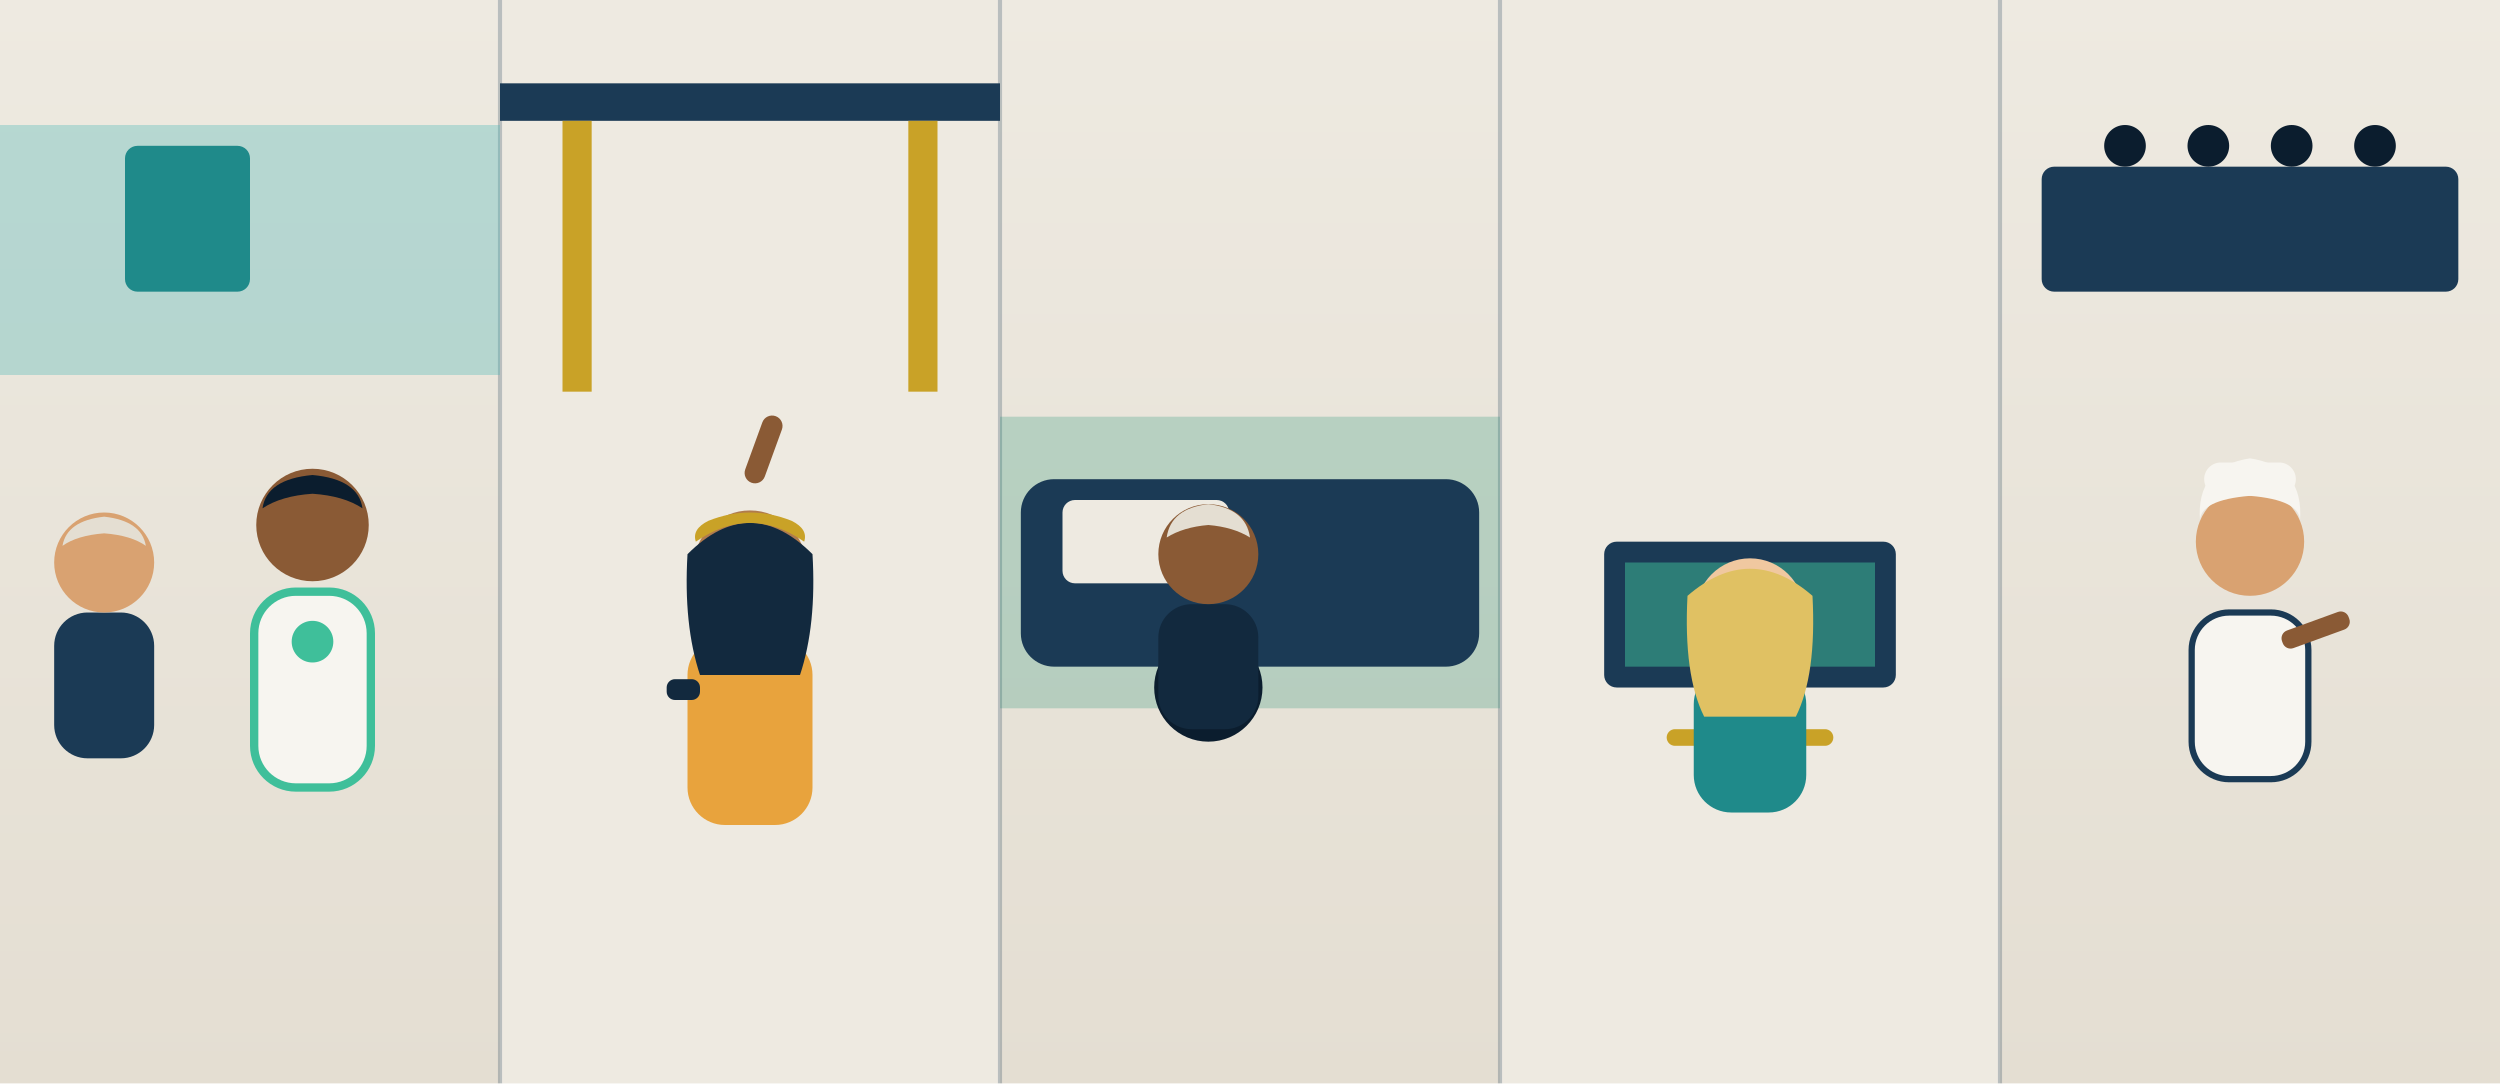
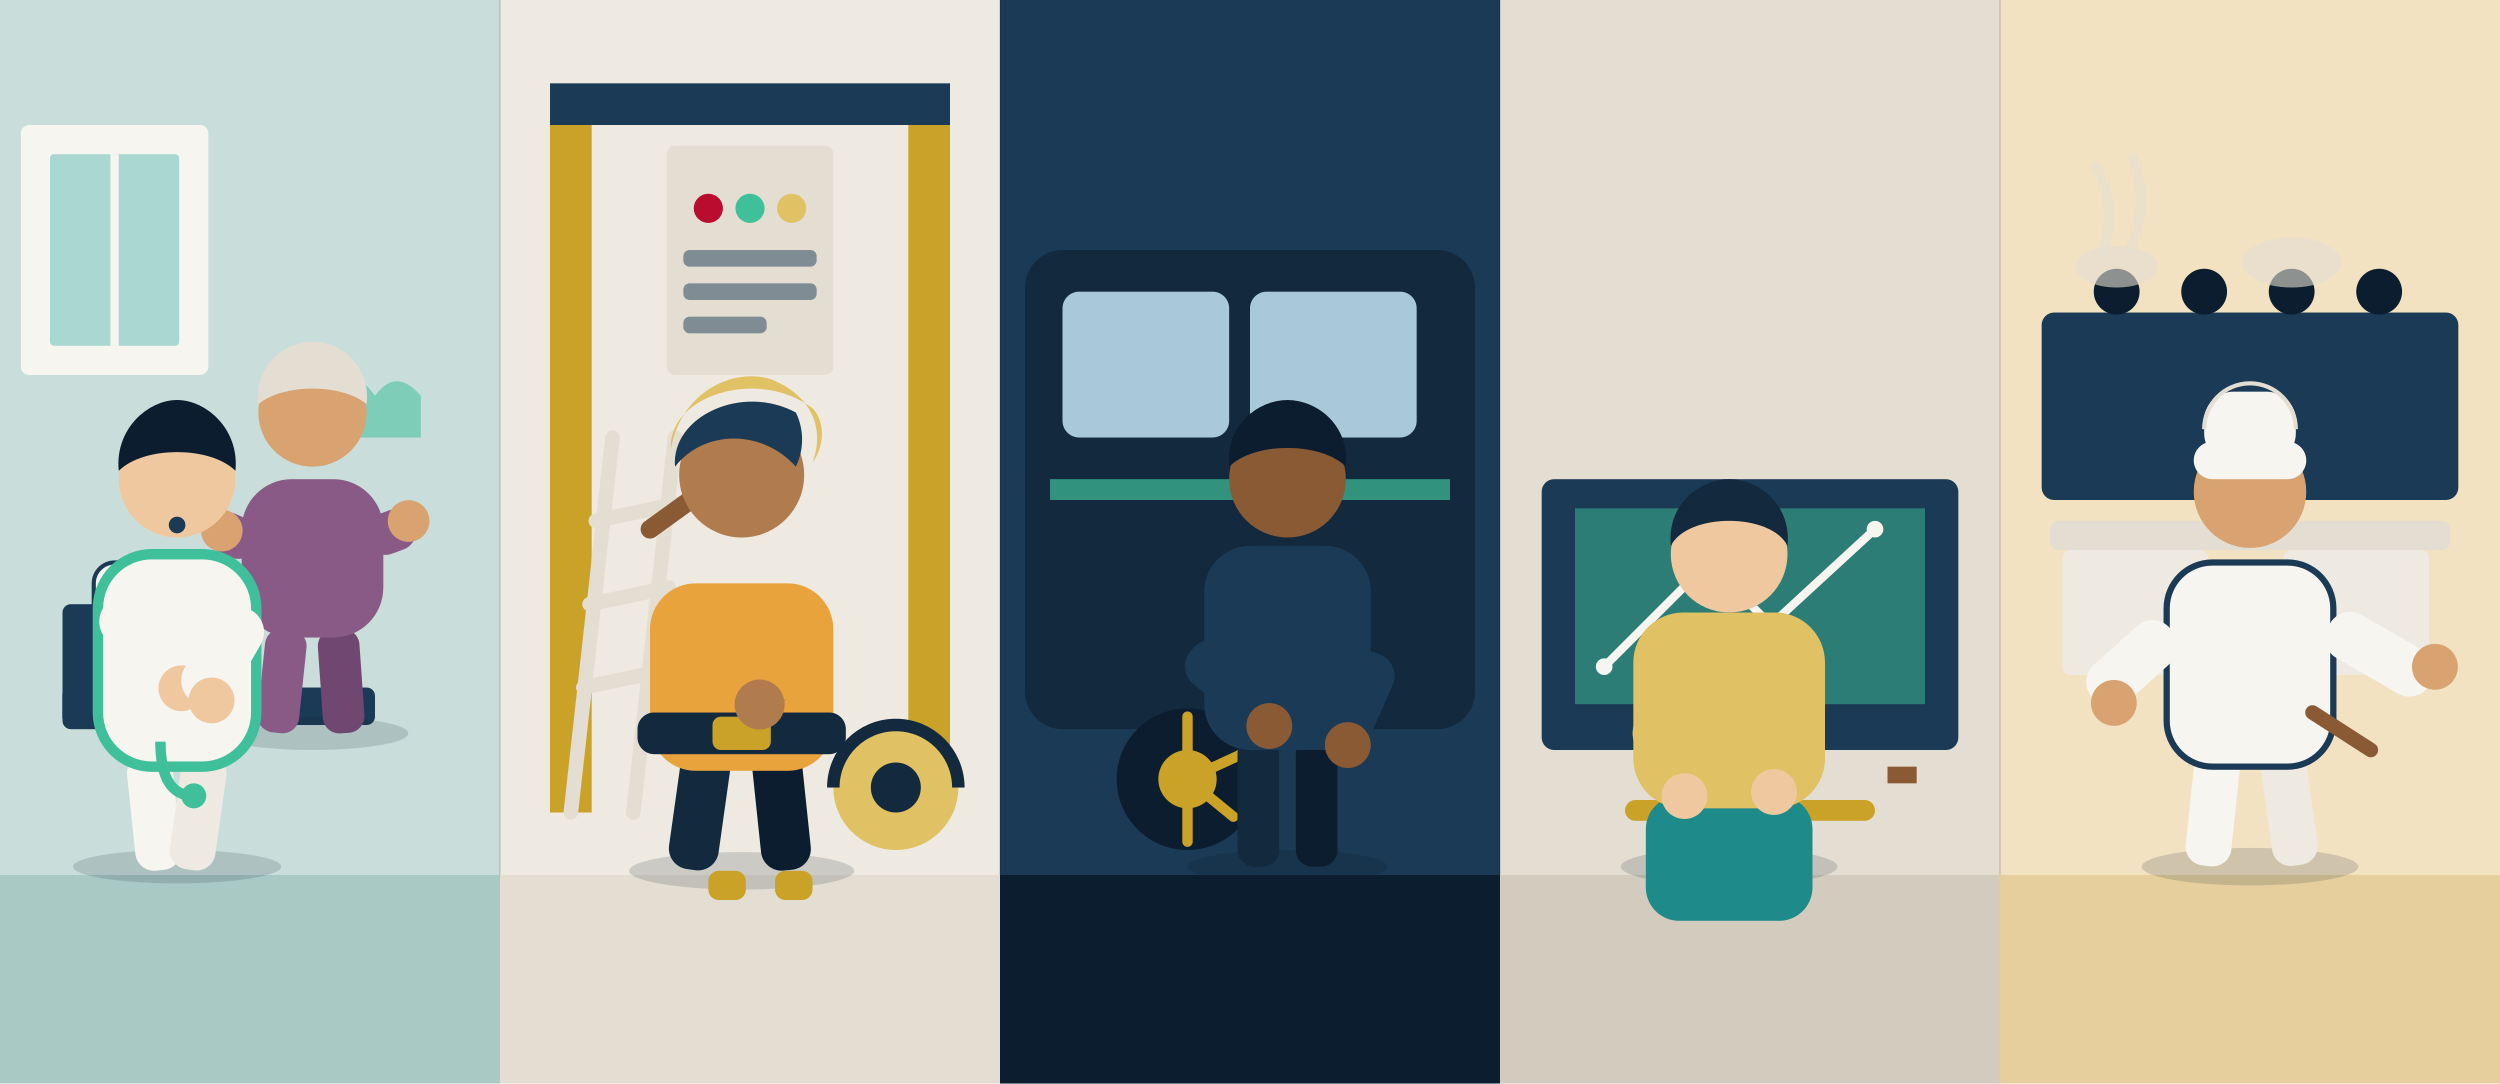
- <svg xmlns="http://www.w3.org/2000/svg" viewBox="0 0 1200 520" role="img" aria-label="Five scenes of work in Norway: a nurse caring for an elder in a care home, a woman in a hijab wiring a site as an electrician, a bus driver at the wheel, an engineer at a screen, and a chef in a kitchen. Mixed genders and backgrounds, all competent and busy.">
+ <svg xmlns="http://www.w3.org/2000/svg" viewBox="0 0 1200 520" role="img" aria-label="Five scenes of skilled work in Norway: a nurse caring for an elder in a care home, a woman in a hijab and hard hat working as an electrician, a bus driver at the wheel, an engineer at a desk, and a chef at the pass. Mixed genders and backgrounds, all competent and busy.">
  <defs>
-     <linearGradient id="panelLight" x1="0" y1="0" x2="0" y2="1">
+     <linearGradient id="wkSky" x1="0" y1="0" x2="0" y2="1">
      <stop offset="0" stop-color="#eeeae1" />
-       <stop offset="1" stop-color="#e4ded2" />
+       <stop offset="1" stop-color="#f7f5f0" />
    </linearGradient>
  </defs>
-   <rect x="0" y="0" width="1200" height="520" fill="#f7f5f0" />
-   <rect x="0" y="0" width="240" height="520" fill="url(#panelLight)" />
+   <rect x="0" y="0" width="1200" height="520" fill="url(#wkSky)" />
+   <rect x="0" y="0" width="240" height="520" fill="#c9dedb" />
  <rect x="240" y="0" width="240" height="520" fill="#eeeae1" />
-   <rect x="480" y="0" width="240" height="520" fill="url(#panelLight)" />
-   <rect x="720" y="0" width="240" height="520" fill="#eeeae1" />
-   <rect x="960" y="0" width="240" height="520" fill="url(#panelLight)" />
-   <g stroke="#1b3a55" stroke-width="2" opacity="0.25">
+   <rect x="480" y="0" width="240" height="520" fill="#1b3a55" />
+   <rect x="720" y="0" width="240" height="520" fill="#e4ded2" />
+   <rect x="960" y="0" width="240" height="520" fill="#f3e2c2" />
+   <g stroke="#0b1d2e" stroke-width="1" opacity="0.12">
    <line x1="240" y1="0" x2="240" y2="520" />
    <line x1="480" y1="0" x2="480" y2="520" />
    <line x1="720" y1="0" x2="720" y2="520" />
    <line x1="960" y1="0" x2="960" y2="520" />
  </g>
-   <g transform="translate(120,0)">
-     <rect x="-120" y="60" width="240" height="120" fill="#4fb8b8" opacity="0.35" />
-     <rect x="-60" y="70" width="60" height="70" rx="6" fill="#1f8a8a" />
-     <g transform="translate(-70,300)">
-       <rect x="-24" y="-6" width="48" height="70" rx="16" fill="#1b3a55" />
-       <circle cx="0" cy="-30" r="24" fill="#d9a271" />
-       <path d="M-20 -38 Q-18 -50 0 -52 Q18 -50 20 -38 Q13 -43 0 -44 Q-13 -43 -20 -38Z" fill="#e4ded2" />
-     </g>
-     <g transform="translate(30,300)">
-       <rect x="-28" y="-16" width="56" height="94" rx="20" fill="#f7f5f0" />
-       <rect x="-28" y="-16" width="56" height="94" rx="20" fill="none" stroke="#3fbf9a" stroke-width="4" />
-       <circle cx="0" cy="-48" r="27" fill="#8a5a35" />
-       <path d="M-24 -56 Q-22 -70 0 -72 Q22 -70 24 -56 Q15 -62 0 -63 Q-15 -62 -24 -56Z" fill="#0b1d2e" />
-       <circle cx="0" cy="8" r="10" fill="#3fbf9a" />
+   <rect x="0" y="420" width="240" height="100" fill="#a9c9c4" />
+   <rect x="240" y="420" width="240" height="100" fill="#e4ded2" />
+   <rect x="480" y="420" width="240" height="100" fill="#0b1d2e" />
+   <rect x="720" y="420" width="240" height="100" fill="#d3ccbe" />
+   <rect x="960" y="420" width="240" height="100" fill="#e6cf9c" />
+   <g>
+     <rect x="10" y="60" width="90" height="120" rx="4" fill="#f7f5f0" />
+     <rect x="24" y="74" width="62" height="92" rx="2" fill="#a9d8d2" />
+     <line x1="55" y1="74" x2="55" y2="166" stroke="#f7f5f0" stroke-width="4" />
+     <path d="M150 190 q14 -22 30 0 q10 -14 22 0 L 202 210 L 148 210 Z" fill="#3fbf9a" opacity="0.55" />
+     <rect x="30" y="330" width="150" height="18" rx="4" fill="#1b3a55" />
+     <rect x="30" y="290" width="20" height="60" rx="4" fill="#1b3a55" />
+     <rect x="45" y="270" width="70" height="46" rx="10" fill="#f7f5f0" />
+     <rect x="45" y="270" width="70" height="46" rx="10" fill="none" stroke="#1b3a55" stroke-width="2" />
+     <g transform="translate(150,348)">
+       <ellipse cx="0" cy="4" rx="46" ry="8" fill="#0b1d2e" opacity="0.15" />
+       <g transform="rotate(6 -12 -46)">
+         <rect x="-22" y="-46" width="20" height="50" rx="8" fill="#8a5a86" />
+       </g>
+       <g transform="rotate(-4 12 -46)">
+         <rect x="2" y="-46" width="20" height="50" rx="8" fill="#6f4770" />
+       </g>
+       <rect x="-34" y="-118" width="68" height="76" rx="24" fill="#8a5a86" />
+       <g transform="rotate(24 -34 -100)">
+         <rect x="-46" y="-100" width="24" height="20" rx="9" fill="#8a5a86" />
+         <circle cx="-40" cy="-90" r="10" fill="#d9a271" />
+       </g>
+       <g transform="rotate(-20 34 -102)">
+         <rect x="22" y="-102" width="24" height="20" rx="9" fill="#8a5a86" />
+         <circle cx="44" cy="-94" r="10" fill="#d9a271" />
+       </g>
+       <circle cx="0" cy="-150" r="26" fill="#d9a271" />
+       <path d="M -26,-154 C -28,-172 -14,-184 0,-184 C 14,-184 28,-172 26,-154 C 14,-164 -14,-164 -26,-154 Z" fill="#e4ded2" />
+     </g>
+     <g transform="translate(85,412)">
+       <ellipse cx="0" cy="4" rx="50" ry="8" fill="#0b1d2e" opacity="0.15" />
+       <g transform="rotate(-6 -14 -50)">
+         <rect x="-25" y="-50" width="22" height="56" rx="9" fill="#f7f5f0" />
+       </g>
+       <g transform="rotate(8 14 -50)">
+         <rect x="3" y="-50" width="22" height="56" rx="9" fill="#eeeae1" />
+       </g>
+       <rect x="-38" y="-146" width="76" height="102" rx="26" fill="#f7f5f0" />
+       <rect x="-38" y="-146" width="76" height="102" rx="26" fill="none" stroke="#3fbf9a" stroke-width="5" />
+       <g transform="rotate(-46 -34 -122)">
+         <rect x="-46" y="-122" width="26" height="60" rx="12" fill="#f7f5f0" />
+         <circle cx="-38" cy="-68" r="11" fill="#f0c8a0" />
+       </g>
+       <g transform="rotate(30 34 -120)">
+         <rect x="22" y="-120" width="26" height="52" rx="12" fill="#f7f5f0" />
+         <circle cx="41" cy="-73" r="11" fill="#f0c8a0" />
+       </g>
+       <path d="M -8,-56 Q -8,-30 8,-30" stroke="#3fbf9a" stroke-width="5" fill="none" />
+       <circle cx="8" cy="-30" r="6" fill="#3fbf9a" />
+       <circle cx="0" cy="-182" r="28" fill="#f0c8a0" />
+       <path d="M -28,-186 C -30,-206 -14,-220 0,-220 C 14,-220 30,-206 28,-186 C 16,-198 -16,-198 -28,-186 Z" fill="#0b1d2e" />
+       <circle cx="0" cy="-160" r="4" fill="#1b3a55" />
    </g>
  </g>
  <g transform="translate(360,0)">
-     <rect x="-120" y="40" width="240" height="18" fill="#1b3a55" />
-     <rect x="-90" y="58" width="14" height="130" fill="#c9a227" />
-     <rect x="76" y="58" width="14" height="130" fill="#c9a227" />
-     <g transform="translate(0,320)">
-       <rect x="-30" y="-14" width="60" height="90" rx="18" fill="#e8a33d" />
-       <circle cx="0" cy="-48" r="27" fill="#b07b4d" />
-       <path d="M-30 -54 Q0 -84 30 -54 Q32 -20 24 4 L-24 4 Q-32 -20 -30 -54Z" fill="#12293e" />
-       <path d="M-26 -60 Q0 -78 26 -60 Q28 -66 20 -70 Q0 -78 -20 -70 Q-28 -66 -26 -60Z" fill="#c9a227" />
-       <rect x="-40" y="6" width="16" height="10" rx="4" fill="#12293e" />
-       <rect x="-4" y="-90" width="34" height="10" rx="5" fill="#8a5a35" transform="rotate(-70 -4 -90)" />
+     <rect x="-96" y="40" width="192" height="20" fill="#1b3a55" />
+     <rect x="-96" y="60" width="20" height="330" fill="#c9a227" />
+     <rect x="76" y="60" width="20" height="330" fill="#c9a227" />
+     <rect x="-40" y="70" width="80" height="110" rx="4" fill="#e4ded2" />
+     <circle cx="-20" cy="100" r="7" fill="#ba0c2f" />
+     <circle cx="0" cy="100" r="7" fill="#3fbf9a" />
+     <circle cx="20" cy="100" r="7" fill="#e0c163" />
+     <rect x="-32" y="120" width="64" height="8" rx="3" fill="#1b3a55" opacity="0.5" />
+     <rect x="-32" y="136" width="64" height="8" rx="3" fill="#1b3a55" opacity="0.5" />
+     <rect x="-32" y="152" width="40" height="8" rx="3" fill="#1b3a55" opacity="0.5" />
+     <g stroke="#e4ded2" stroke-width="7" stroke-linecap="round">
+       <line x1="-86" y1="390" x2="-66" y2="210" />
+       <line x1="-56" y1="390" x2="-36" y2="210" />
+       <line x1="-80" y1="330" x2="-42" y2="322" />
+       <line x1="-77" y1="290" x2="-39" y2="282" />
+       <line x1="-74" y1="250" x2="-36" y2="242" />
+     </g>
+     <g transform="translate(70,378)">
+       <circle cx="0" cy="0" r="30" fill="#e0c163" />
+       <circle cx="0" cy="0" r="12" fill="#12293e" />
+       <path d="M -30,0 A30 30 0 0 1 30,0" fill="none" stroke="#12293e" stroke-width="6" />
+     </g>
+     <g transform="translate(-4,414)">
+       <ellipse cx="0" cy="4" rx="54" ry="9" fill="#0b1d2e" opacity="0.16" />
+       <g transform="rotate(8 -16 -56)">
+         <rect x="-28" y="-56" width="24" height="60" rx="10" fill="#12293e" />
+       </g>
+       <g transform="rotate(-6 16 -56)">
+         <rect x="4" y="-56" width="24" height="60" rx="10" fill="#0b1d2e" />
+       </g>
+       <rect x="-16" y="4" width="18" height="14" rx="5" fill="#c9a227" />
+       <rect x="16" y="4" width="18" height="14" rx="5" fill="#c9a227" />
+       <rect x="-44" y="-134" width="88" height="90" rx="22" fill="#e8a33d" />
+       <rect x="-50" y="-72" width="100" height="20" rx="8" fill="#12293e" />
+       <rect x="-14" y="-70" width="28" height="16" rx="4" fill="#c9a227" />
+       <g transform="rotate(-70 -40 -108)">
+         <rect x="-52" y="-108" width="24" height="58" rx="11" fill="#e8a33d" />
+         <circle cx="-44" cy="-52" r="12" fill="#b07b4d" />
+       </g>
+       <g transform="rotate(50 40 -110)">
+         <rect x="28" y="-110" width="24" height="50" rx="11" fill="#e8a33d" />
+         <circle cx="46" cy="-64" r="12" fill="#b07b4d" />
+       </g>
+       <path d="M -44,-160 L -8,-186" stroke="#8a5a35" stroke-width="9" stroke-linecap="round" />
+       <circle cx="-6" cy="-188" r="8" fill="#8a5a35" />
+       <circle cx="0" cy="-186" r="30" fill="#b07b4d" />
+       <path d="M -32,-190 C -34,-214 0,-230 26,-216 C 30,-208 30,-198 26,-190 C 10,-208 -18,-208 -32,-190 Z" fill="#1b3a55" />
+       <path d="M -34,-198 C -36,-224 8,-238 34,-218 C 40,-212 40,-200 34,-192 C 40,-208 34,-224 14,-232 C -6,-238 -30,-224 -34,-198 Z" fill="#e0c163" />
    </g>
  </g>
  <g transform="translate(600,0)">
-     <rect x="-120" y="200" width="240" height="140" fill="#1f8f74" opacity="0.25" />
-     <rect x="-110" y="230" width="220" height="90" rx="16" fill="#1b3a55" />
-     <rect x="-90" y="240" width="80" height="40" rx="6" fill="#eeeae1" />
-     <circle cx="-20" cy="330" r="26" fill="#0b1d2e" />
-     <circle cx="-20" cy="330" r="10" fill="#c9a227" />
-     <g transform="translate(-20,290)">
-       <rect x="-24" y="0" width="48" height="60" rx="16" fill="#12293e" />
-       <circle cx="0" cy="-24" r="24" fill="#8a5a35" />
-       <path d="M-20 -32 Q-18 -46 0 -48 Q18 -46 20 -32 Q12 -37 0 -38 Q-12 -37 -20 -32Z" fill="#e4ded2" />
+     <rect x="-108" y="120" width="216" height="230" rx="18" fill="#12293e" />
+     <rect x="-90" y="140" width="80" height="70" rx="8" fill="#a9c9d8" />
+     <rect x="0" y="140" width="80" height="70" rx="8" fill="#a9c9d8" />
+     <rect x="-96" y="230" width="192" height="10" fill="#3fbf9a" opacity="0.7" />
+     <circle cx="-30" cy="374" r="34" fill="#0b1d2e" />
+     <circle cx="-30" cy="374" r="14" fill="#c9a227" />
+     <path d="M -30,344 L -30,404 M -30,374 L -4,362 M -30,374 L -8,392" stroke="#c9a227" stroke-width="5" stroke-linecap="round" />
+     <g transform="translate(18,412)">
+       <ellipse cx="0" cy="4" rx="48" ry="8" fill="#0b1d2e" opacity="0.2" />
+       <rect x="-24" y="-58" width="20" height="62" rx="8" fill="#12293e" />
+       <rect x="4" y="-58" width="20" height="62" rx="8" fill="#0b1d2e" />
+       <rect x="-40" y="-150" width="80" height="98" rx="22" fill="#1b3a55" />
+       <g transform="rotate(-50 -46 -100)">
+         <rect x="-58" y="-100" width="24" height="54" rx="11" fill="#1b3a55" />
+         <circle cx="-50" cy="-48" r="11" fill="#8a5a35" />
+       </g>
+       <g transform="rotate(24 44 -98)">
+         <rect x="32" y="-98" width="24" height="50" rx="11" fill="#1b3a55" />
+         <circle cx="48" cy="-52" r="11" fill="#8a5a35" />
+       </g>
+       <circle cx="0" cy="-182" r="28" fill="#8a5a35" />
+       <path d="M -28,-188 C -30,-208 -14,-220 0,-220 C 14,-220 30,-208 28,-188 C 16,-200 -16,-200 -28,-188 Z" fill="#0b1d2e" />
    </g>
  </g>
  <g transform="translate(840,0)">
-     <rect x="-70" y="260" width="140" height="70" rx="6" fill="#1b3a55" />
-     <rect x="-60" y="270" width="120" height="50" fill="#3fbf9a" opacity="0.5" />
-     <rect x="-8" y="330" width="16" height="20" fill="#12293e" />
-     <rect x="-40" y="350" width="80" height="8" rx="4" fill="#c9a227" />
-     <g transform="translate(0,300)">
-       <rect x="-27" y="20" width="54" height="70" rx="18" fill="#1f8a8a" />
-       <circle cx="0" cy="-6" r="26" fill="#f0c8a0" />
-       <path d="M-30 -14 Q0 -40 30 -14 Q32 24 22 44 L-22 44 Q-32 24 -30 -14Z" fill="#e0c163" />
+     <rect x="-100" y="230" width="200" height="130" rx="6" fill="#1b3a55" />
+     <rect x="-84" y="244" width="168" height="94" fill="#3fbf9a" opacity="0.5" />
+     <path d="M -70,320 L -20,270 L 10,300 L 60,254" stroke="#f7f5f0" stroke-width="4" fill="none" />
+     <circle cx="-70" cy="320" r="4" fill="#f7f5f0" />
+     <circle cx="-20" cy="270" r="4" fill="#f7f5f0" />
+     <circle cx="10" cy="300" r="4" fill="#f7f5f0" />
+     <circle cx="60" cy="254" r="4" fill="#f7f5f0" />
+     <rect x="-6" y="360" width="12" height="24" fill="#12293e" />
+     <rect x="-60" y="384" width="120" height="10" rx="5" fill="#c9a227" />
+     <rect x="60" y="374" width="26" height="30" rx="4" fill="#e4ded2" />
+     <rect x="66" y="368" width="14" height="8" fill="#8a5a35" />
+     <g transform="translate(-10,412)">
+       <ellipse cx="0" cy="4" rx="52" ry="9" fill="#0b1d2e" opacity="0.16" />
+       <rect x="-40" y="-30" width="80" height="60" rx="16" fill="#1f8a8a" />
+       <rect x="-46" y="-118" width="92" height="94" rx="24" fill="#e0c163" />
+       <g transform="rotate(-30 -40 -70)">
+         <rect x="-52" y="-70" width="24" height="46" rx="11" fill="#e0c163" />
+         <circle cx="-44" cy="-26" r="11" fill="#f0c8a0" />
+       </g>
+       <g transform="rotate(34 40 -70)">
+         <rect x="28" y="-70" width="24" height="46" rx="11" fill="#e0c163" />
+         <circle cx="46" cy="-28" r="11" fill="#f0c8a0" />
+       </g>
+       <circle cx="0" cy="-146" r="28" fill="#f0c8a0" />
+       <path d="M -28,-150 C -30,-170 -14,-182 0,-182 C 14,-182 30,-170 28,-150 C 20,-166 -20,-166 -28,-150 Z" fill="#12293e" />
    </g>
  </g>
  <g transform="translate(1080,0)">
-     <rect x="-100" y="80" width="200" height="60" rx="6" fill="#1b3a55" />
-     <circle cx="-60" cy="70" r="10" fill="#0b1d2e" />
-     <circle cx="-20" cy="70" r="10" fill="#0b1d2e" />
-     <circle cx="20" cy="70" r="10" fill="#0b1d2e" />
-     <circle cx="60" cy="70" r="10" fill="#0b1d2e" />
-     <g transform="translate(0,300)">
-       <rect x="-28" y="-6" width="56" height="80" rx="18" fill="#f7f5f0" />
-       <rect x="-28" y="-6" width="56" height="80" rx="18" fill="none" stroke="#1b3a55" stroke-width="3" />
-       <circle cx="0" cy="-40" r="26" fill="#d9a271" />
-       <path d="M-24 -50 Q-26 -76 0 -80 Q26 -76 24 -50 Q24 -60 0 -62 Q-24 -60 -24 -50Z" fill="#f7f5f0" />
-       <rect x="-22" y="-78" width="44" height="16" rx="8" fill="#f7f5f0" />
-       <rect x="14" y="4" width="34" height="9" rx="4" fill="#8a5a35" transform="rotate(-20 14 4)" />
+     <rect x="-100" y="150" width="200" height="90" rx="6" fill="#1b3a55" />
+     <circle cx="-64" cy="140" r="11" fill="#0b1d2e" />
+     <circle cx="-22" cy="140" r="11" fill="#0b1d2e" />
+     <circle cx="20" cy="140" r="11" fill="#0b1d2e" />
+     <circle cx="62" cy="140" r="11" fill="#0b1d2e" />
+     <ellipse cx="-64" cy="128" rx="20" ry="10" fill="#e4ded2" opacity="0.6" />
+     <ellipse cx="20" cy="126" rx="24" ry="12" fill="#e4ded2" opacity="0.6" />
+     <path d="M -70,120 q6 -24 -4 -40 M -58,120 q10 -20 2 -44" stroke="#e4ded2" stroke-width="5" fill="none" opacity="0.55" stroke-linecap="round" />
+     <rect x="-96" y="250" width="192" height="14" rx="4" fill="#e4ded2" />
+     <rect x="-90" y="264" width="70" height="60" rx="4" fill="#eeeae1" />
+     <rect x="16" y="264" width="70" height="60" rx="4" fill="#eeeae1" />
+     <g transform="translate(0,412)">
+       <ellipse cx="0" cy="4" rx="52" ry="9" fill="#0b1d2e" opacity="0.16" />
+       <g transform="rotate(6 -14 -52)">
+         <rect x="-26" y="-52" width="22" height="56" rx="9" fill="#f7f5f0" />
+       </g>
+       <g transform="rotate(-8 14 -52)">
+         <rect x="4" y="-52" width="22" height="56" rx="9" fill="#eeeae1" />
+       </g>
+       <rect x="-40" y="-142" width="80" height="98" rx="22" fill="#f7f5f0" />
+       <rect x="-40" y="-142" width="80" height="98" rx="22" fill="none" stroke="#1b3a55" stroke-width="3" />
+       <g transform="rotate(48 -38 -110)">
+         <rect x="-50" y="-110" width="24" height="50" rx="11" fill="#f7f5f0" />
+         <circle cx="-30" cy="-66" r="11" fill="#d9a271" />
+       </g>
+       <g transform="rotate(-60 38 -112)">
+         <rect x="26" y="-112" width="24" height="56" rx="11" fill="#f7f5f0" />
+         <circle cx="46" cy="-58" r="11" fill="#d9a271" />
+       </g>
+       <path d="M 30,-70 L 58,-52" stroke="#8a5a35" stroke-width="7" stroke-linecap="round" />
+       <circle cx="0" cy="-176" r="27" fill="#d9a271" />
+       <rect x="-22" y="-224" width="44" height="34" rx="14" fill="#f7f5f0" />
+       <rect x="-27" y="-200" width="54" height="18" rx="9" fill="#f7f5f0" />
+       <path d="M -22,-206 a22 22 0 0 1 44 0" fill="none" stroke="#e4ded2" stroke-width="2" />
    </g>
  </g>
</svg>
